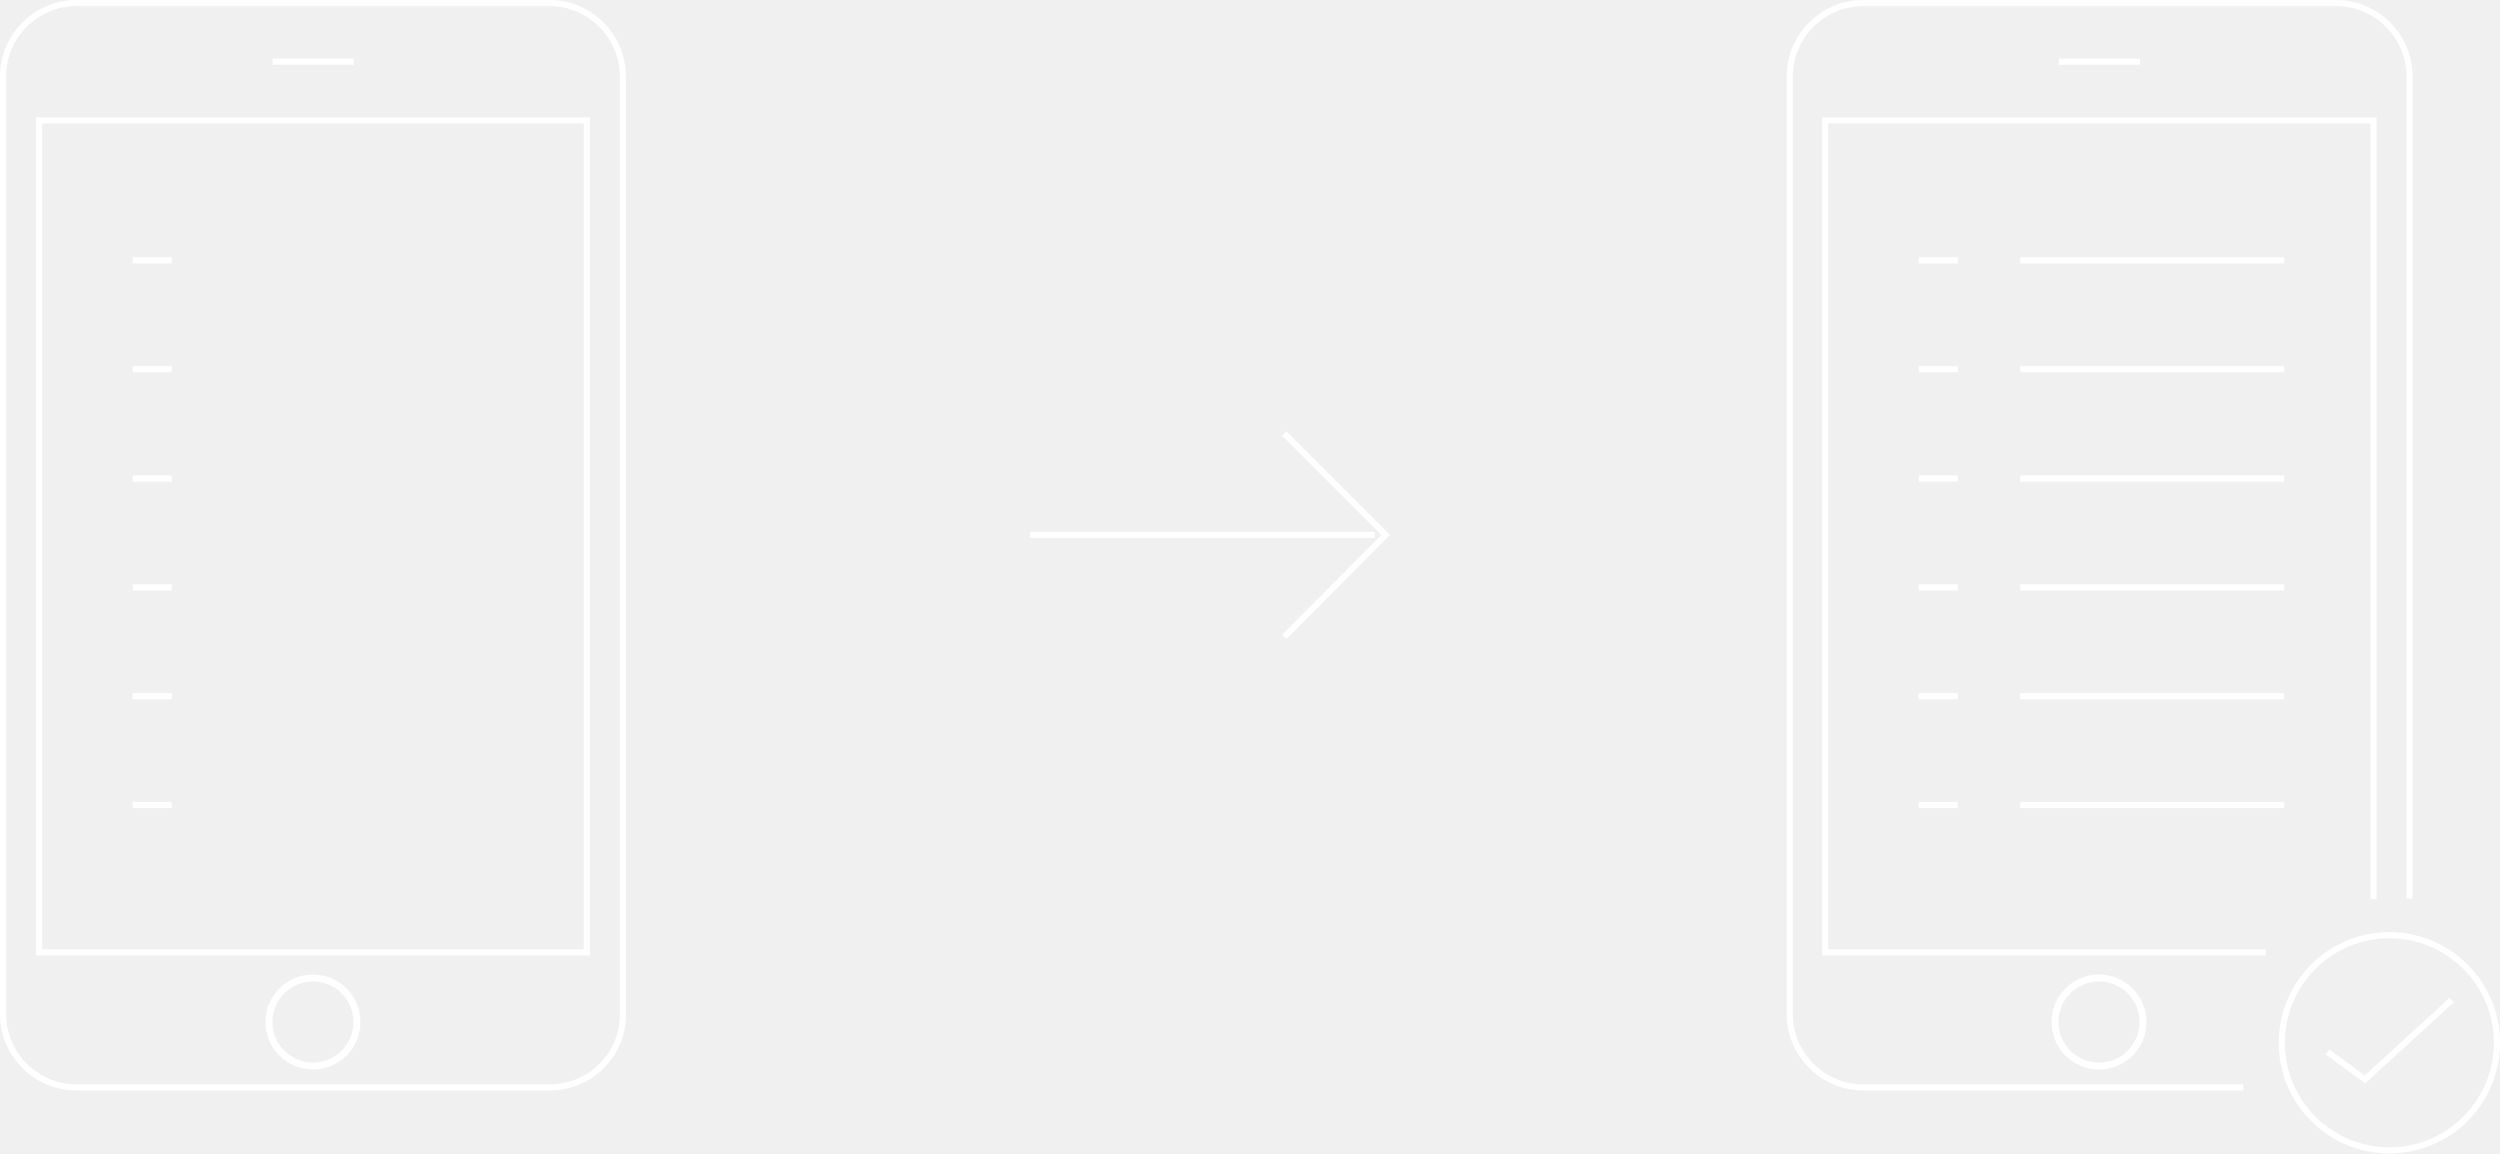
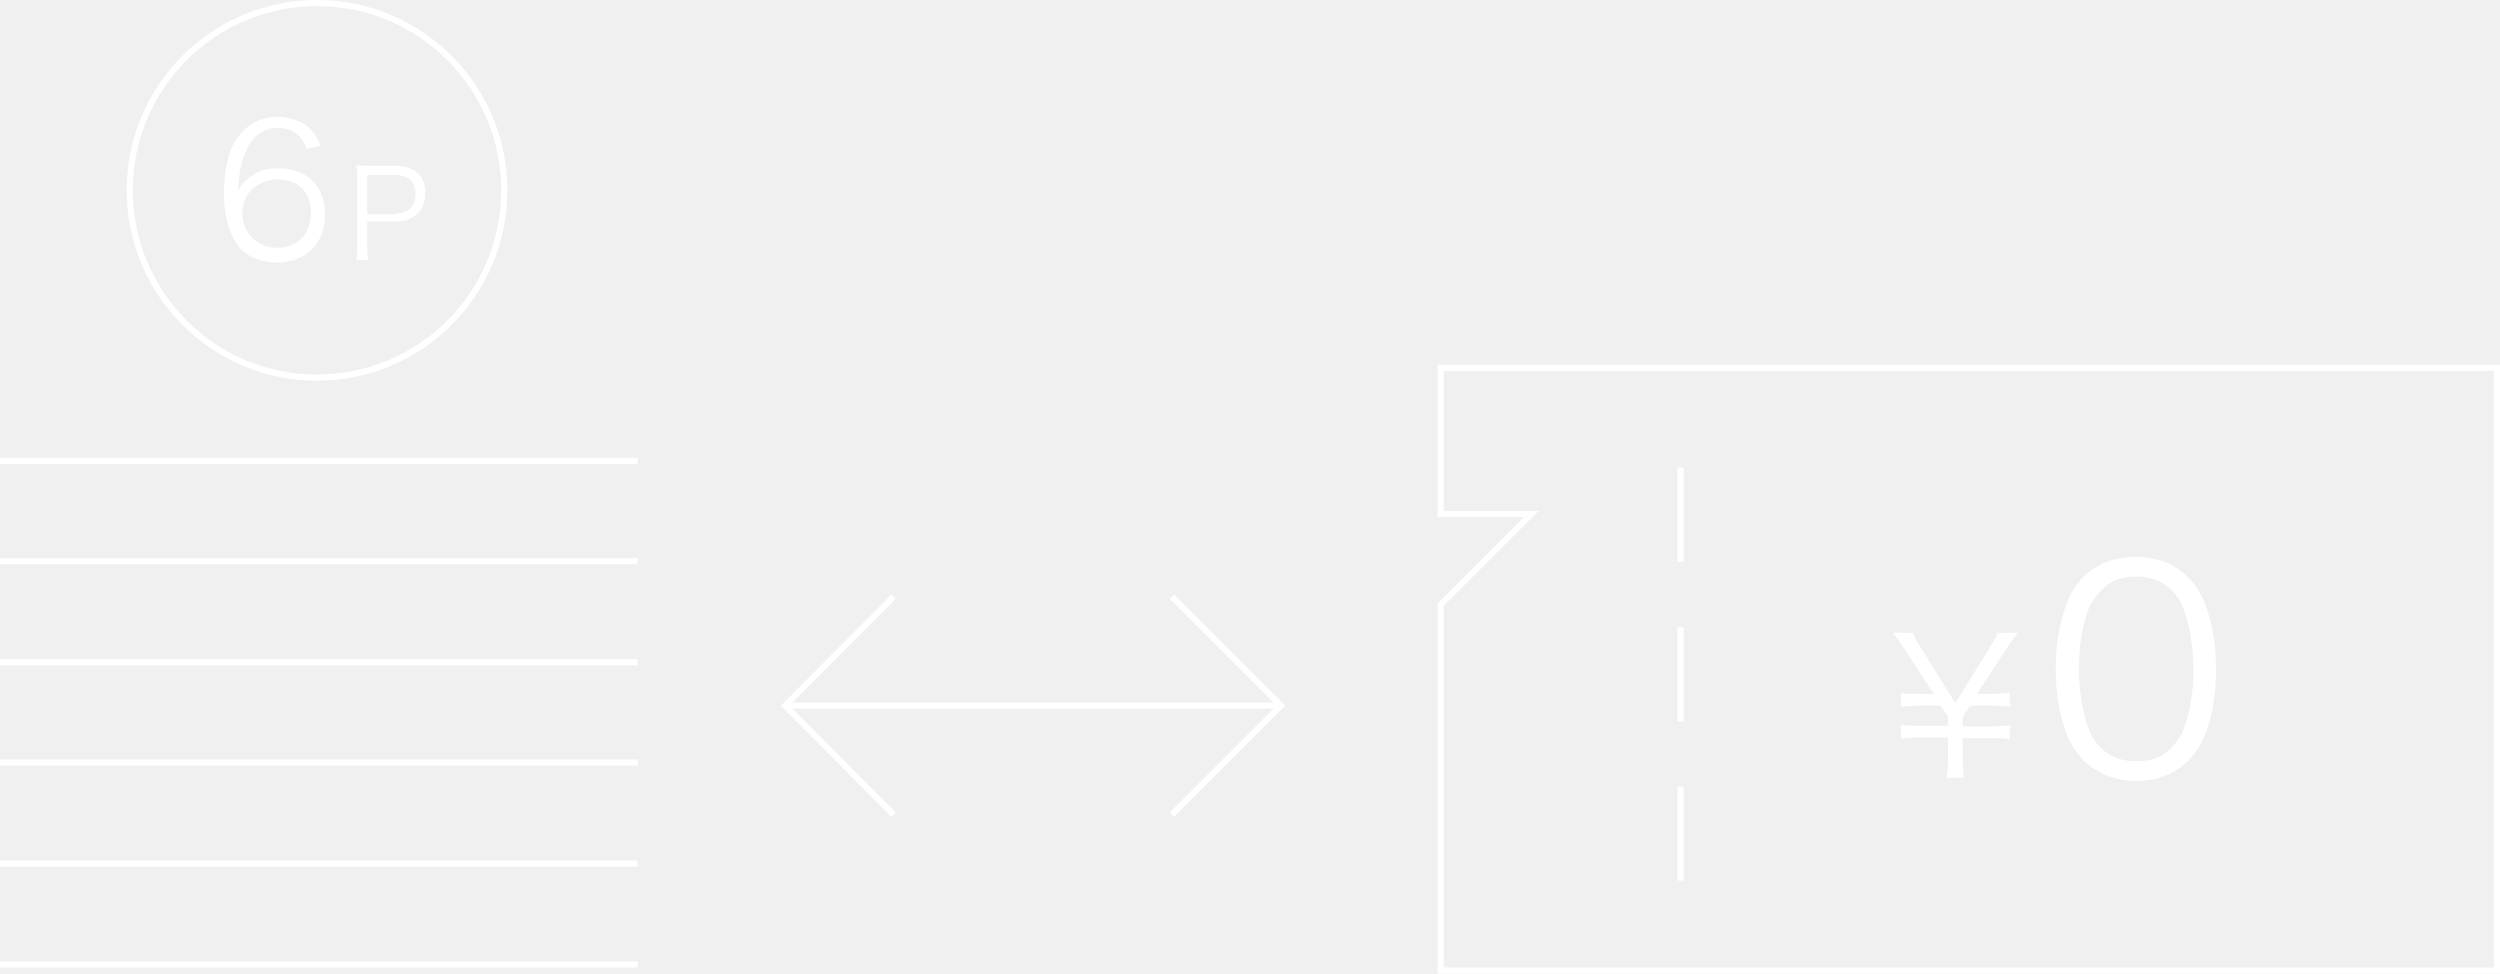
- <svg xmlns="http://www.w3.org/2000/svg" version="1.1" id="レイヤー_1" x="0px" y="0px" viewBox="0 0 409 188.7" style="enable-background:new 0 0 409 188.7;" xml:space="preserve">
+ <svg xmlns="http://www.w3.org/2000/svg" version="1.1" id="レイヤー_1" x="0px" y="0px" viewBox="0 0 408.5 159.1" style="enable-background:new 0 0 408.5 159.1;" xml:space="preserve">
  <style type="text/css">
- 	.st0{display:none;}
- 	.st1{fill:none;stroke:#FFFFFF;stroke-miterlimit:10;}
- 	.st2{fill:none;stroke:#FFFFFF;stroke-width:1.132;stroke-miterlimit:10;}
+ 	.st0{fill:none;stroke:#FFFFFF;stroke-miterlimit:10;}
+ 	.st1{enable-background:new    ;}
+ 	.st2{fill:#FFFFFF;}
</style>
-   <g id="会員案内">
- </g>
  <g id="app_x5F_tutorial">
</g>
-   <g id="会員案内_x2F_NEW" class="st0">
- </g>
-   <g id="app_x5F_tutorialNEW">
-     <g>
-       <g>
-         <line class="st1" x1="168.5" y1="87.5" x2="224.9" y2="87.5" />
-         <polyline class="st1" points="210.1,70.9 226.7,87.5 210.1,104.2    " />
-       </g>
-       <g>
-         <circle class="st1" cx="390.9" cy="170.6" r="17.6" />
-         <polyline class="st1" points="380.8,172.1 386.9,176.6 401.1,163.6    " />
-       </g>
-       <path class="st1" d="M367,177.9h-62.2c-6.6,0-12-5.4-12-12V12.5c0-6.6,5.4-12,12-12h77.4c6.6,0,12,5.4,12,12V147" />
-       <path class="st1" d="M388.3,155.8" />
-       <polyline class="st1" points="370.7,155.8 298.6,155.8 298.6,19.7 388.3,19.7 388.3,147.1   " />
-       <circle class="st2" cx="343.4" cy="167.2" r="7.2" />
-       <line class="st1" x1="350.1" y1="10.1" x2="336.8" y2="10.1" />
-       <line class="st1" x1="313.9" y1="42.6" x2="320.3" y2="42.6" />
-       <line class="st1" x1="313.9" y1="60.4" x2="320.3" y2="60.4" />
-       <line class="st1" x1="313.9" y1="78.3" x2="320.3" y2="78.3" />
-       <line class="st1" x1="313.9" y1="96.1" x2="320.3" y2="96.1" />
-       <line class="st1" x1="313.9" y1="131.7" x2="320.3" y2="131.7" />
-       <line class="st1" x1="330.5" y1="42.6" x2="373.7" y2="42.6" />
-       <line class="st1" x1="330.5" y1="60.4" x2="373.7" y2="60.4" />
-       <line class="st1" x1="330.5" y1="78.3" x2="373.7" y2="78.3" />
-       <line class="st1" x1="330.5" y1="96.1" x2="373.7" y2="96.1" />
-       <line class="st1" x1="330.5" y1="131.7" x2="373.7" y2="131.7" />
-       <line class="st1" x1="313.9" y1="113.9" x2="320.3" y2="113.9" />
-       <line class="st1" x1="330.5" y1="113.9" x2="373.7" y2="113.9" />
-       <path class="st1" d="M89.9,177.9H12.5c-6.6,0-12-5.4-12-12V12.5c0-6.6,5.4-12,12-12h77.4c6.6,0,12,5.4,12,12v153.4    C102,172.5,96.6,177.9,89.9,177.9z" />
-       <rect x="6.4" y="19.7" class="st1" width="89.6" height="136.1" />
-       <circle class="st2" cx="51.2" cy="167.2" r="7.2" />
-       <line class="st1" x1="57.9" y1="10.1" x2="44.6" y2="10.1" />
-       <line class="st1" x1="21.7" y1="42.6" x2="28.1" y2="42.6" />
-       <line class="st1" x1="21.7" y1="60.4" x2="28.1" y2="60.4" />
-       <line class="st1" x1="21.7" y1="78.3" x2="28.1" y2="78.3" />
-       <line class="st1" x1="21.7" y1="96.1" x2="28.1" y2="96.1" />
-       <line class="st1" x1="21.7" y1="113.9" x2="28.1" y2="113.9" />
-       <line class="st1" x1="21.7" y1="131.7" x2="28.1" y2="131.7" />
-     </g>
+   <g>
+     <line class="st0" x1="128.3" y1="115.3" x2="209.3" y2="115.3" />
+     <polyline class="st0" points="191.5,97.5 209.3,115.3 191.5,133.1  " />
+     <polyline class="st0" points="146,133.1 128.3,115.3 146,97.5  " />
  </g>
+   <polygon class="st0" points="235.4,60.1 235.4,84 250.2,84 235.4,98.8 235.4,158.6 408,158.6 408,60.1 " />
+   <line class="st0" x1="274.6" y1="128.5" x2="274.6" y2="143.9" />
+   <line class="st0" x1="274.6" y1="102.5" x2="274.6" y2="117.9" />
+   <line class="st0" x1="274.6" y1="76.4" x2="274.6" y2="91.8" />
+   <g class="st1">
+     <path class="st2" d="M318.1,127c0.2-1.1,0.2-2.1,0.2-3.5v-3h-4.5c-1.4,0-2.2,0.1-3.2,0.2v-2.3c1,0.2,1.8,0.2,3.2,0.2h4.5v-1.5   l-1.2-1.8h-3.3c-1.4,0-2.2,0.1-3.2,0.2v-2.3c1,0.2,1.8,0.2,3.2,0.2h2.2l-4.8-7.3c-0.9-1.4-1.4-2.1-1.9-2.7h3.3   c0.2,0.7,0.5,1.3,1.5,2.8l5.4,8.7l5.4-8.7c0.9-1.5,1.3-2.1,1.5-2.8h3.3c-0.4,0.5-1.1,1.4-1.9,2.7l-4.8,7.3h2.2   c1.4,0,2.2-0.1,3.2-0.2v2.3c-1-0.2-1.9-0.2-3.2-0.2h-3.3l-1.2,1.9v1.5h4.5c1.4,0,2.2-0.1,3.2-0.2v2.3c-1-0.2-1.9-0.2-3.2-0.2h-4.5   v3c0,1.5,0.1,2.3,0.2,3.5H318.1z" />
+   </g>
+   <g class="st1">
+     <path class="st2" d="M340.5,124.3c-1.2-1.3-2.2-2.7-2.8-4.3c-1.2-3.2-1.8-6.9-1.8-10.7c0-4.9,1.1-9.9,2.7-12.6   c2.2-3.8,5.8-5.7,10.4-5.7c3.4,0,6.4,1.1,8.5,3.3c1.3,1.3,2.2,2.7,2.8,4.3c1.2,3.2,1.8,6.9,1.8,10.7c0,5.6-1.2,10.6-3.2,13.4   c-2.3,3.2-5.6,4.9-9.8,4.9C345.6,127.6,342.7,126.4,340.5,124.3z M343.2,96.6c-1,1.1-1.7,2.2-2.1,3.4c-1,2.8-1.4,6-1.4,9.4   c0,4.3,0.9,8.8,2.2,11c1.6,2.7,4,4,7.2,4c2.3,0,4.3-0.7,5.7-2.2c1-1.1,1.8-2.3,2.2-3.6c1-2.9,1.4-5.9,1.4-9.4c0-4-0.9-8.6-2.1-10.8   c-1.5-2.8-4-4.2-7.3-4.2C346.6,94.2,344.7,95,343.2,96.6z" />
+   </g>
+   <g class="st1">
+     <path class="st2" d="M50.1,24.3c-0.4-1-0.6-1.4-1.1-1.9c-0.9-1-2.1-1.5-3.6-1.5c-2.4,0-4.1,1.3-5.2,3.8c-0.8,1.8-1.1,3.2-1.3,6.5   c0.5-0.9,0.8-1.4,1.5-1.9c1.4-1.3,3-1.8,5.1-1.8c4.7,0,7.6,2.9,7.6,7.6c0,4.7-3.1,7.8-7.9,7.8c-2.1,0-4.2-0.7-5.5-1.9   c-2-1.8-3.1-5.2-3.1-9.5c0-3.8,0.8-7.2,2.3-9.1c1.6-2.2,3.8-3.3,6.4-3.3c1.8,0,3.4,0.5,4.6,1.3c1.1,0.8,1.7,1.6,2.5,3.4L50.1,24.3z    M45.3,29.3c-1.5,0-3.1,0.7-4.2,1.7c-1,1-1.5,2.3-1.5,3.8c0,3.3,2.5,5.7,5.7,5.7c2,0,3.8-0.9,4.7-2.5c0.5-0.8,0.8-2,0.8-3.2   C50.8,31.4,48.8,29.3,45.3,29.3z" />
+   </g>
+   <g class="st1">
+     <path class="st2" d="M58.2,42.6c0.1-0.7,0.2-1.3,0.2-2.3v-11c0-0.8,0-1.5-0.2-2.3c0.7,0,1.3,0.1,2.2,0.1h4.2c3.1,0,4.9,1.6,4.9,4.4   c0,3-1.8,4.7-5,4.7H60v4c0,1,0,1.6,0.2,2.3H58.2z M64.5,34.9c2.2,0,3.4-1.2,3.4-3.2c0-2-1.2-3.1-3.4-3.1H60v6.4H64.5z" />
+   </g>
+   <circle class="st0" cx="51.8" cy="31.1" r="30.6" />
+   <line class="st0" x1="0" y1="75.3" x2="104.2" y2="75.3" />
+   <line class="st0" x1="0" y1="91.7" x2="104.2" y2="91.7" />
+   <line class="st0" x1="0" y1="108.2" x2="104.2" y2="108.2" />
+   <line class="st0" x1="0" y1="124.6" x2="104.2" y2="124.6" />
+   <line class="st0" x1="0" y1="157.6" x2="104.2" y2="157.6" />
+   <line class="st0" x1="0" y1="141.1" x2="104.2" y2="141.1" />
</svg>
